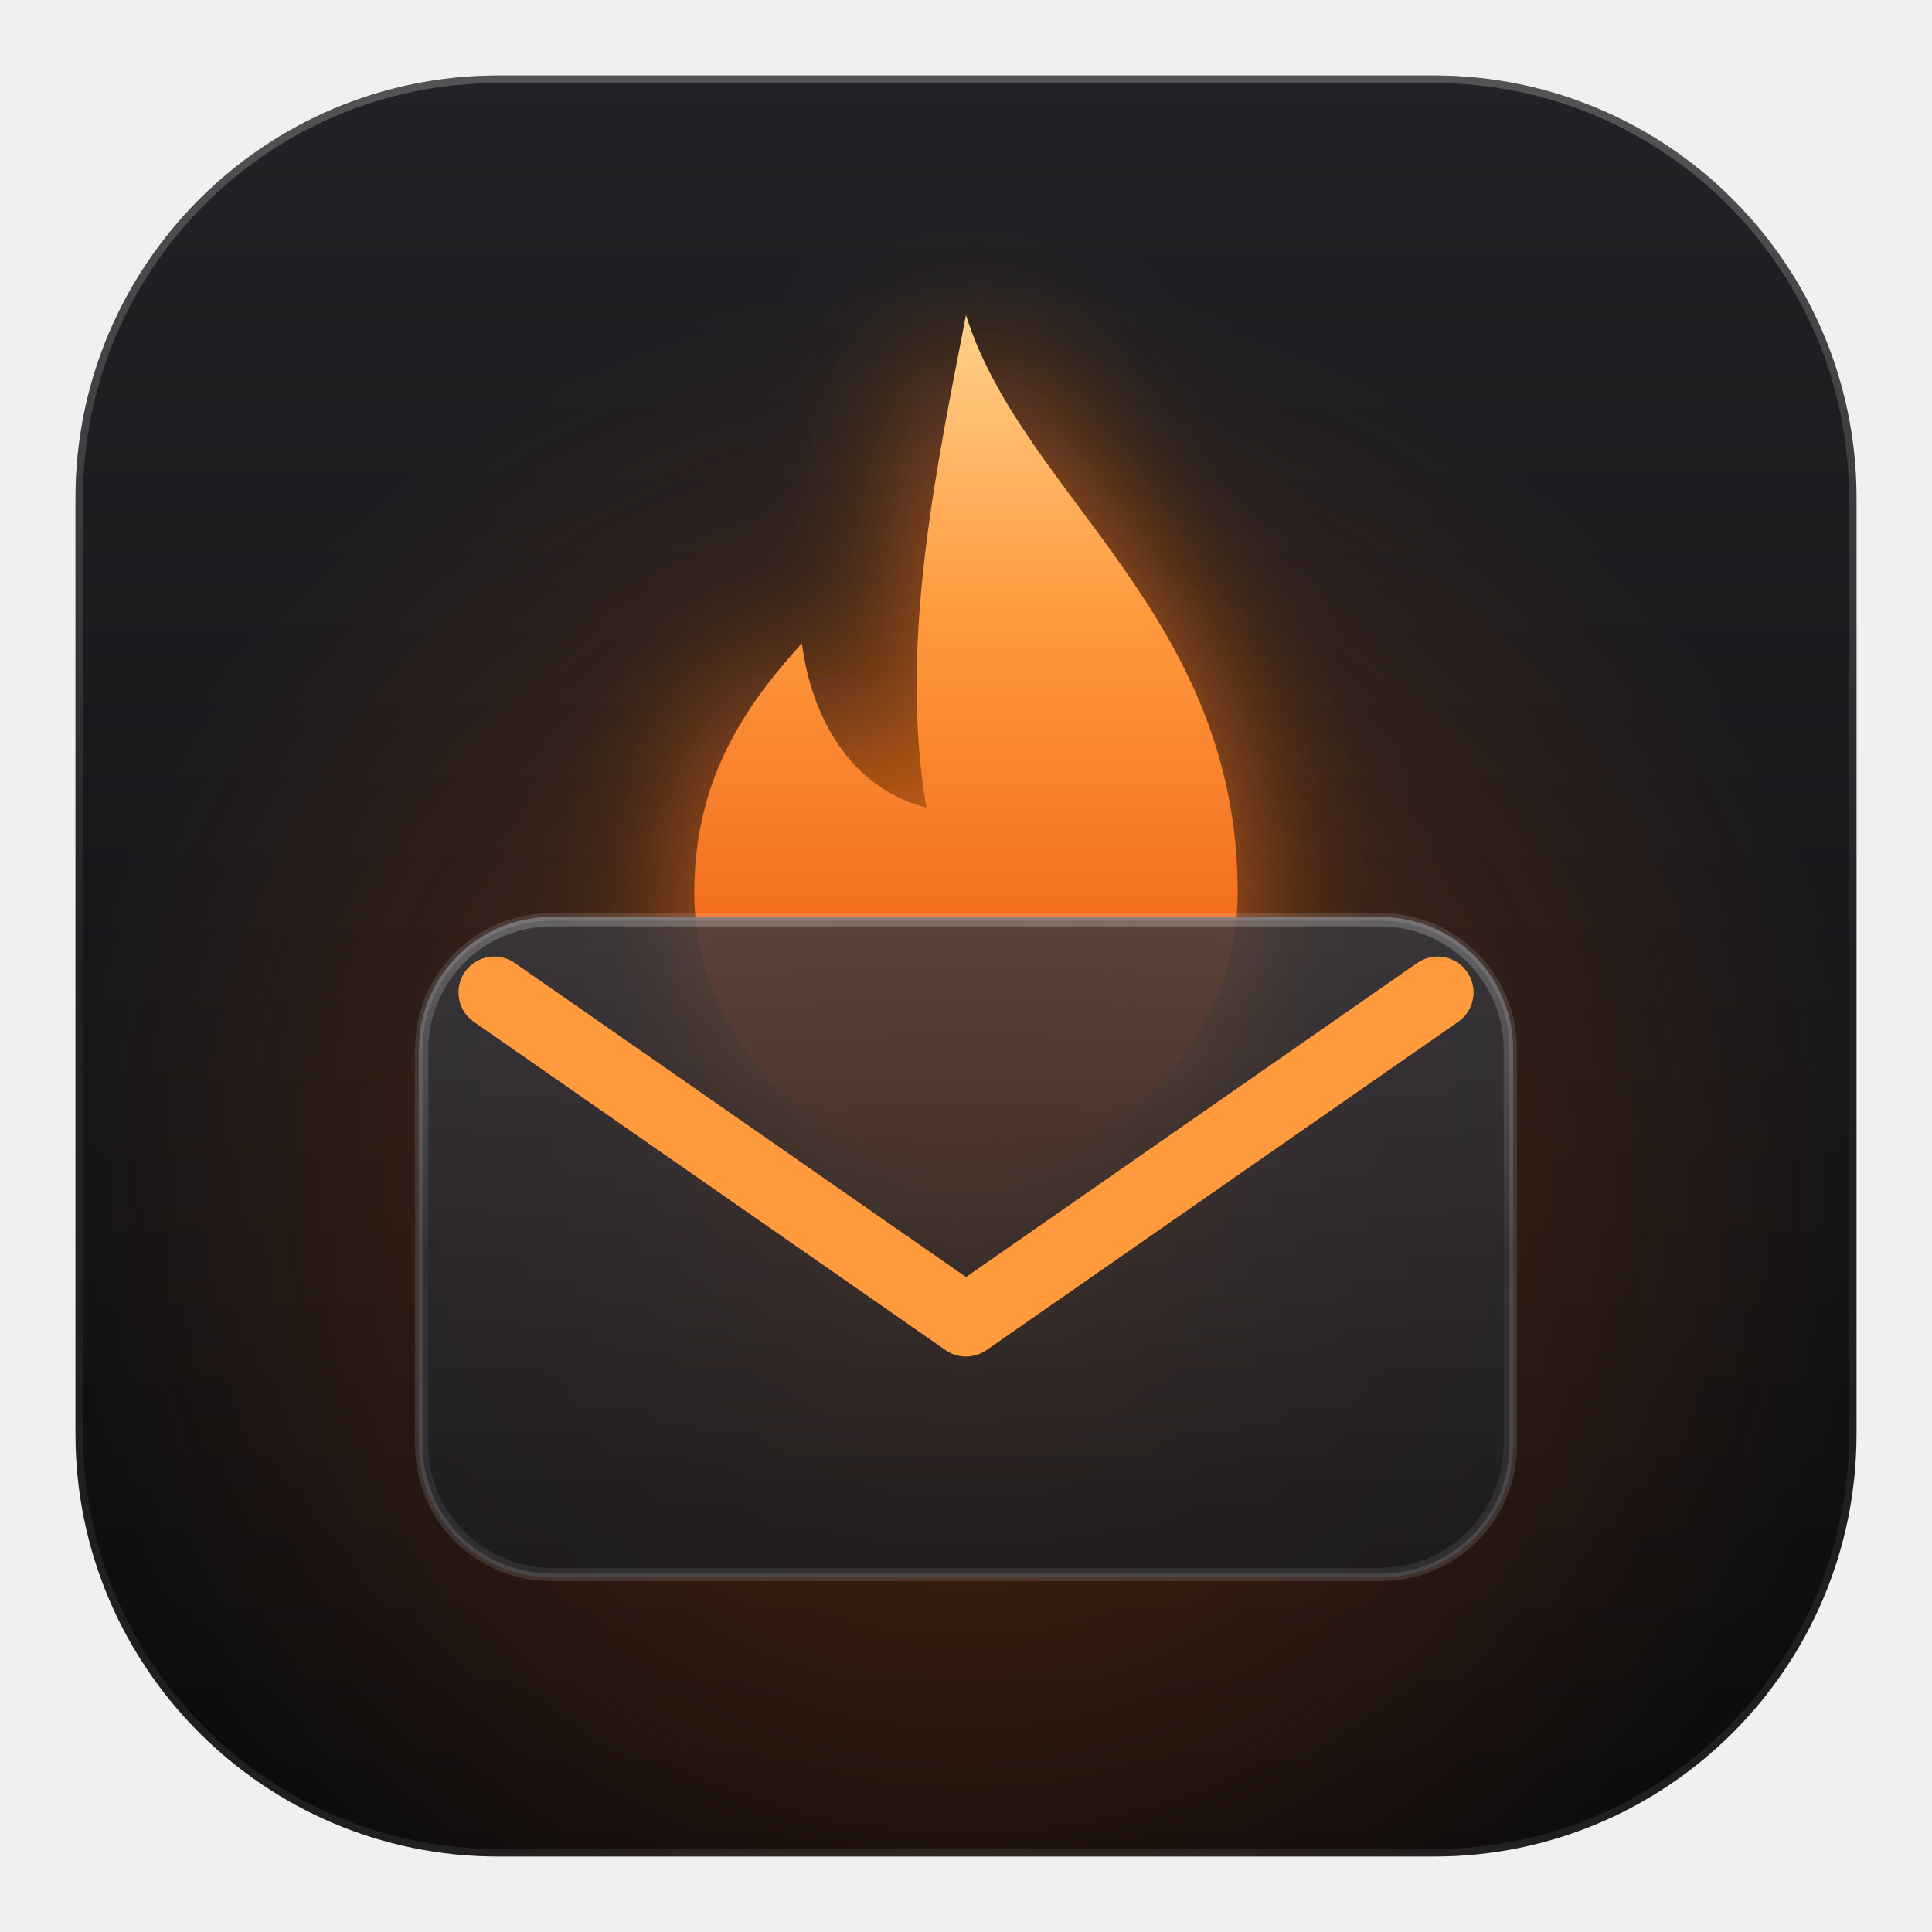
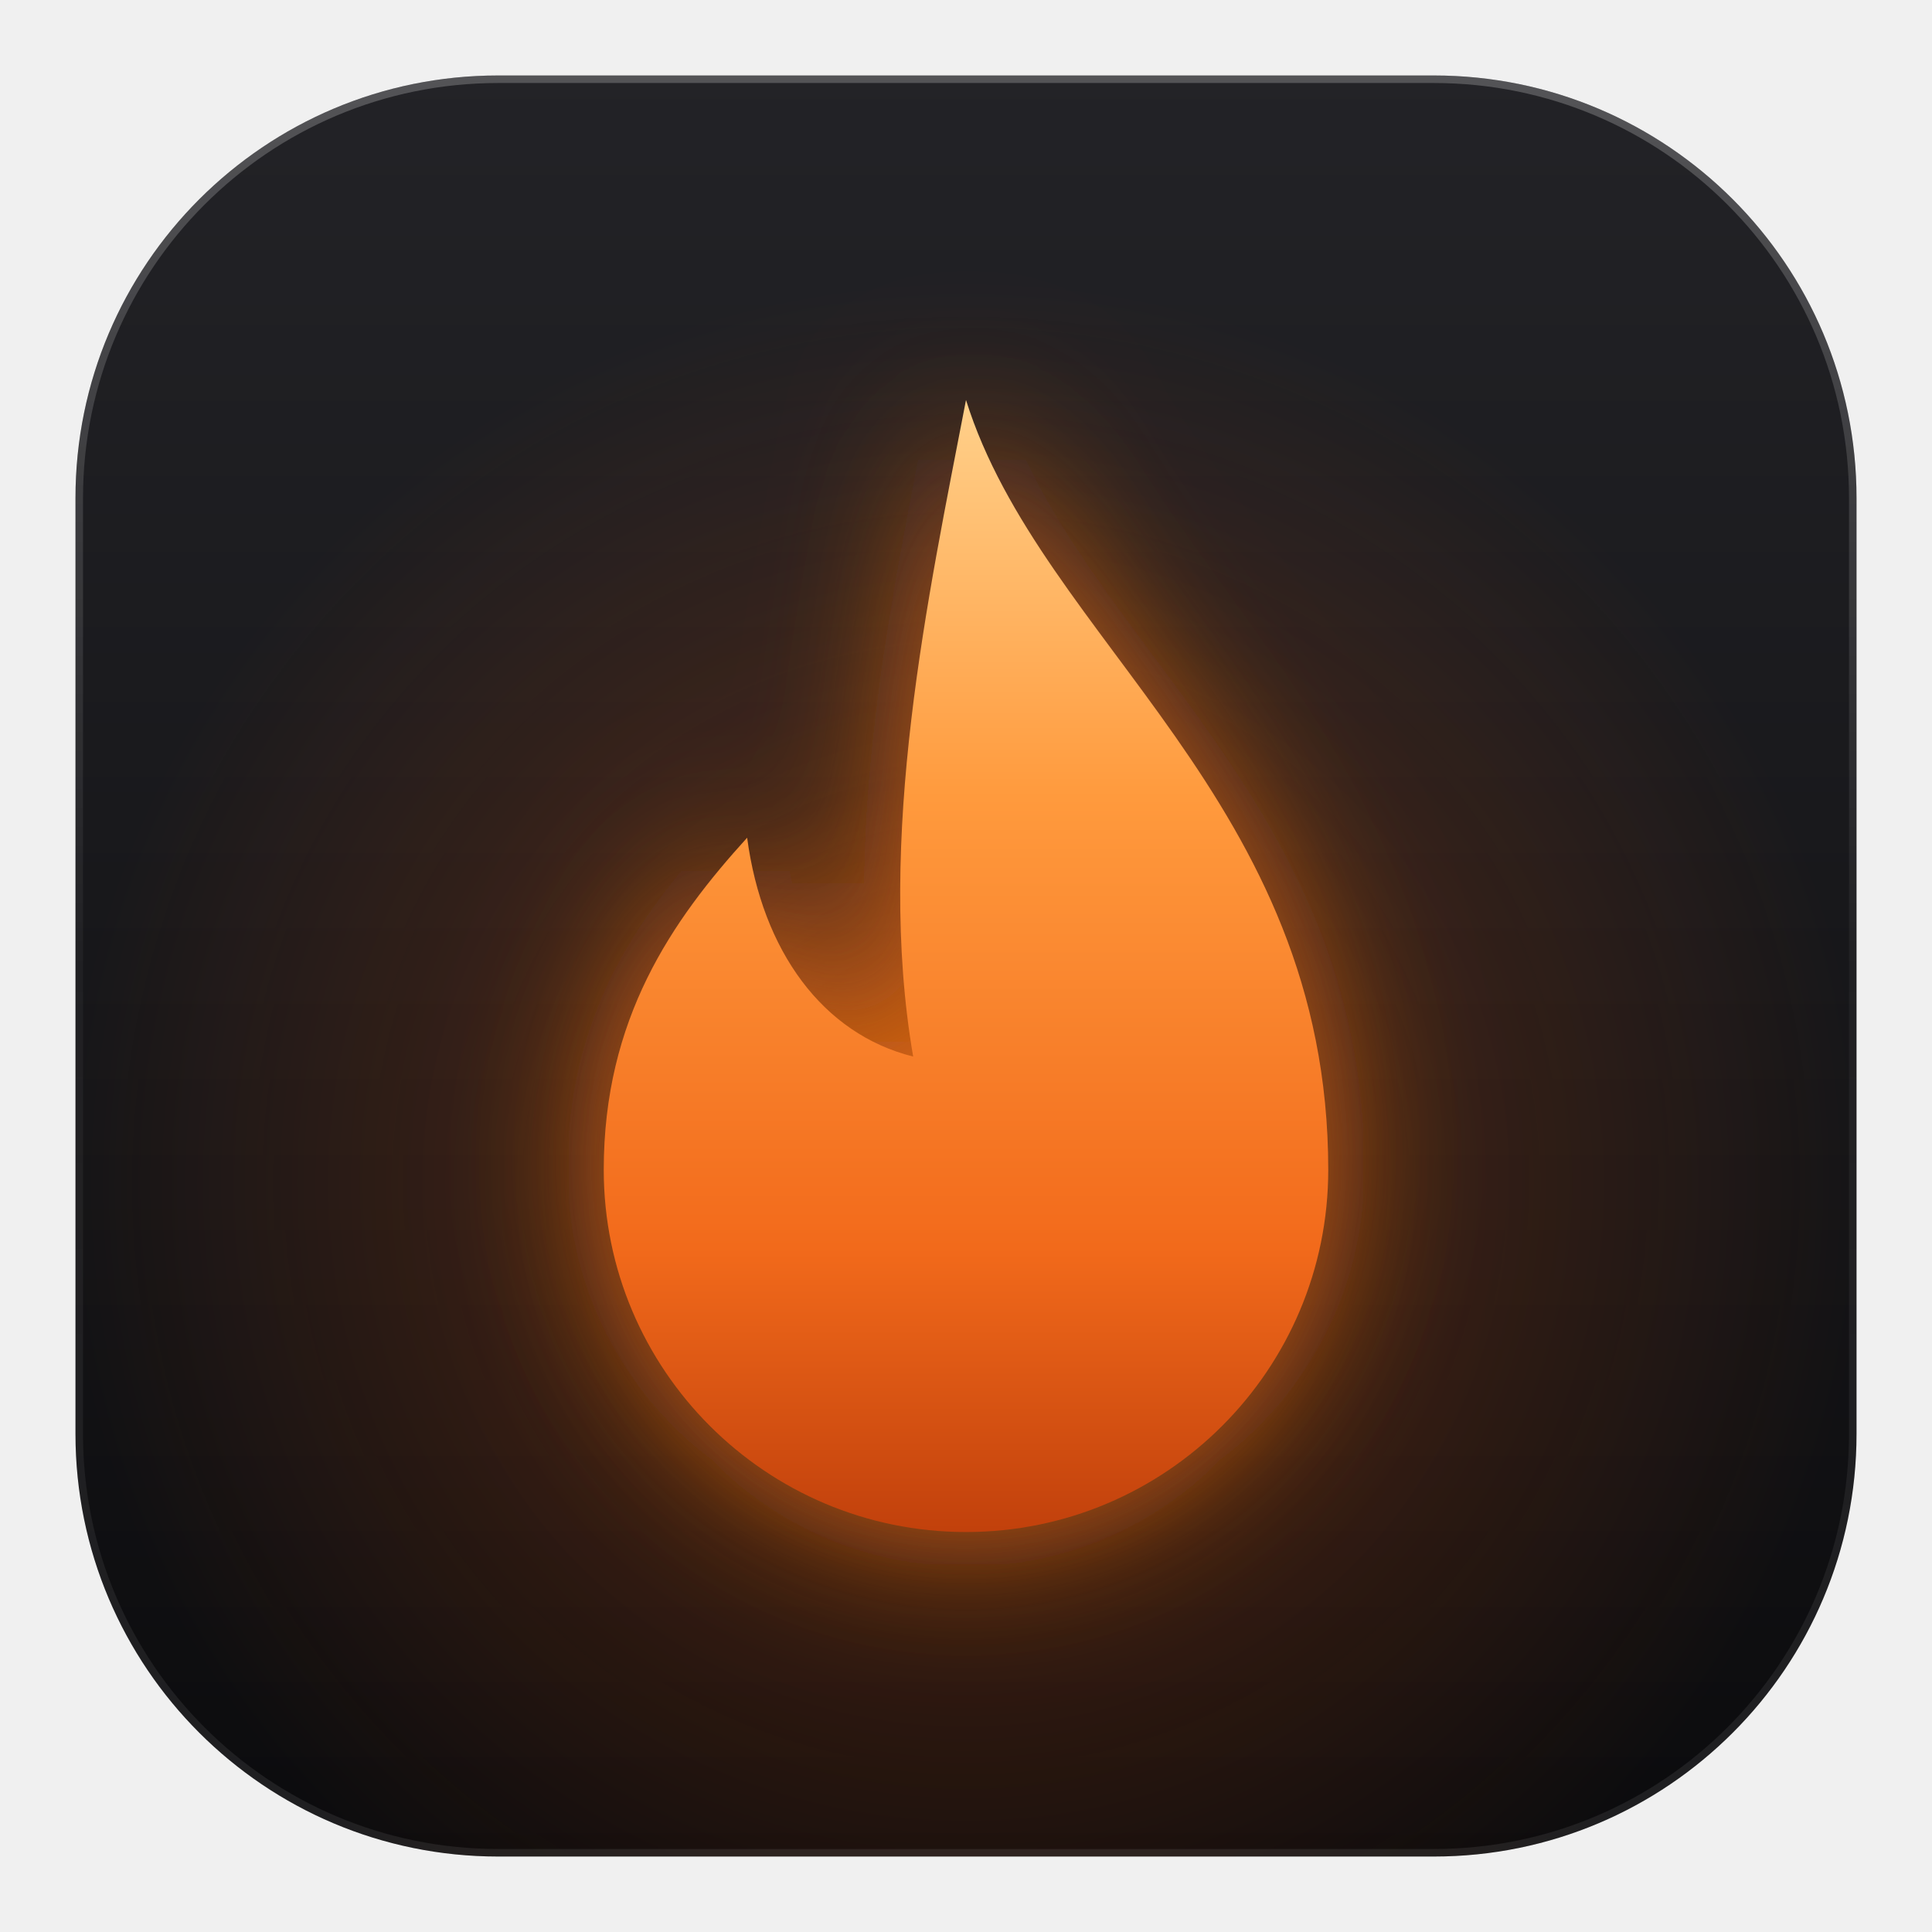
<svg xmlns="http://www.w3.org/2000/svg" viewBox="0 0 1024 1024">
  <defs>
    <linearGradient id="tile" x1="0" y1="0" x2="0" y2="1">
      <stop offset="0" stop-color="#232327" />
      <stop offset="1" stop-color="#0b0b0d" />
    </linearGradient>
    <radialGradient id="glow" cx="0.5" cy="0.62" r="0.5">
      <stop offset="0" stop-color="#f97316" stop-opacity="0.55" />
      <stop offset="0.45" stop-color="#ea580c" stop-opacity="0.18" />
      <stop offset="1" stop-color="#ea580c" stop-opacity="0" />
    </radialGradient>
    <linearGradient id="flame" x1="0" y1="0" x2="0" y2="1">
      <stop offset="0" stop-color="#ffd08a" />
      <stop offset="0.35" stop-color="#ff9a3d" />
      <stop offset="0.75" stop-color="#f26a1b" />
      <stop offset="1" stop-color="#c2410c" />
    </linearGradient>
    <linearGradient id="core" x1="0" y1="0" x2="0" y2="1">
      <stop offset="0" stop-color="#fff4d6" />
      <stop offset="1" stop-color="#ffc46b" />
    </linearGradient>
    <linearGradient id="rim" x1="0" y1="0" x2="0" y2="1">
      <stop offset="0" stop-color="#ffffff" stop-opacity="0.22" />
      <stop offset="0.5" stop-color="#ffffff" stop-opacity="0.04" />
      <stop offset="1" stop-color="#ffffff" stop-opacity="0.08" />
    </linearGradient>
    <linearGradient id="env" x1="0" y1="0" x2="0" y2="1">
      <stop offset="0" stop-color="#3a3a40" />
      <stop offset="1" stop-color="#1c1c20" />
    </linearGradient>
    <filter id="soft" x="-50%" y="-50%" width="200%" height="200%">
      <feGaussianBlur stdDeviation="40" />
    </filter>
  </defs>
  <rect x="40" y="40" width="944" height="944" rx="224" fill="url(#tile)" />
  <rect x="40" y="40" width="944" height="944" rx="224" fill="url(#glow)" />
  <rect x="42" y="42" width="940" height="940" rx="222" fill="none" stroke="url(#rim)" stroke-width="4" />
-   <clipPath id="envclip">
-     <rect x="222" y="486" width="580" height="350" rx="70" />
-   </clipPath>
-   <filter id="frost" x="-50%" y="-50%" width="200%" height="200%">
-     <feGaussianBlur stdDeviation="28" />
-   </filter>
  <g filter="url(#soft)" opacity="0.75">
-     <path transform="translate(512 392) scale(30) translate(-12 -9.5)" d="M12 2c1 3.2 4.8 5.3 4.8 10.2A4.8 4.8 0 0 1 12 17a4.8 4.8 0 0 1-4.8-4.8c0-2 .9-3.3 1.9-4.4.2 1.5 1 2.6 2.2 2.9C10.8 7.8 11.5 4.6 12 2Z" fill="#f97316" />
+     <path transform="translate(512 512) scale(40) translate(-12 -9.5)" d="M12 2c1 3.2 4.8 5.3 4.8 10.2A4.8 4.8 0 0 1 12 17a4.8 4.8 0 0 1-4.8-4.8c0-2 .9-3.3 1.9-4.4.2 1.5 1 2.6 2.2 2.9C10.8 7.8 11.5 4.6 12 2Z" fill="#f97316" />
  </g>
-   <path transform="translate(512 392) scale(30) translate(-12 -9.5)" d="M12 2c1 3.2 4.8 5.3 4.8 10.2A4.8 4.8 0 0 1 12 17a4.8 4.8 0 0 1-4.8-4.8c0-2 .9-3.3 1.9-4.4.2 1.5 1 2.6 2.2 2.9C10.8 7.8 11.5 4.6 12 2Z" fill="url(#flame)" />
-   <g clip-path="url(#envclip)">
-     <g filter="url(#frost)">
-       <path transform="translate(512 392) scale(30) translate(-12 -9.5)" d="M12 2c1 3.2 4.8 5.3 4.8 10.2A4.8 4.8 0 0 1 12 17a4.8 4.8 0 0 1-4.8-4.8c0-2 .9-3.3 1.9-4.4.2 1.5 1 2.6 2.2 2.9C10.8 7.8 11.5 4.6 12 2Z" fill="url(#flame)" />
-     </g>
-     <rect x="222" y="486" width="580" height="350" fill="url(#env)" opacity="0.82" />
-   </g>
-   <rect x="224.5" y="488.5" width="575" height="345" rx="68" fill="none" stroke="url(#rim)" stroke-width="5" opacity="1.6" />
-   <rect x="222" y="486" width="580" height="350" rx="70" fill="none" stroke="#ffffff" stroke-opacity="0.12" stroke-width="4" />
-   <path d="M262 526 L512 700 L762 526" fill="none" stroke="#ff9a3d" stroke-width="38" stroke-linecap="round" stroke-linejoin="round" />
+   <path transform="translate(512 512) scale(40) translate(-12 -9.5)" d="M12 2c1 3.2 4.8 5.3 4.8 10.2A4.8 4.8 0 0 1 12 17a4.8 4.8 0 0 1-4.8-4.8c0-2 .9-3.3 1.9-4.4.2 1.5 1 2.6 2.2 2.9C10.8 7.8 11.5 4.6 12 2Z" fill="url(#flame)" />
</svg>
